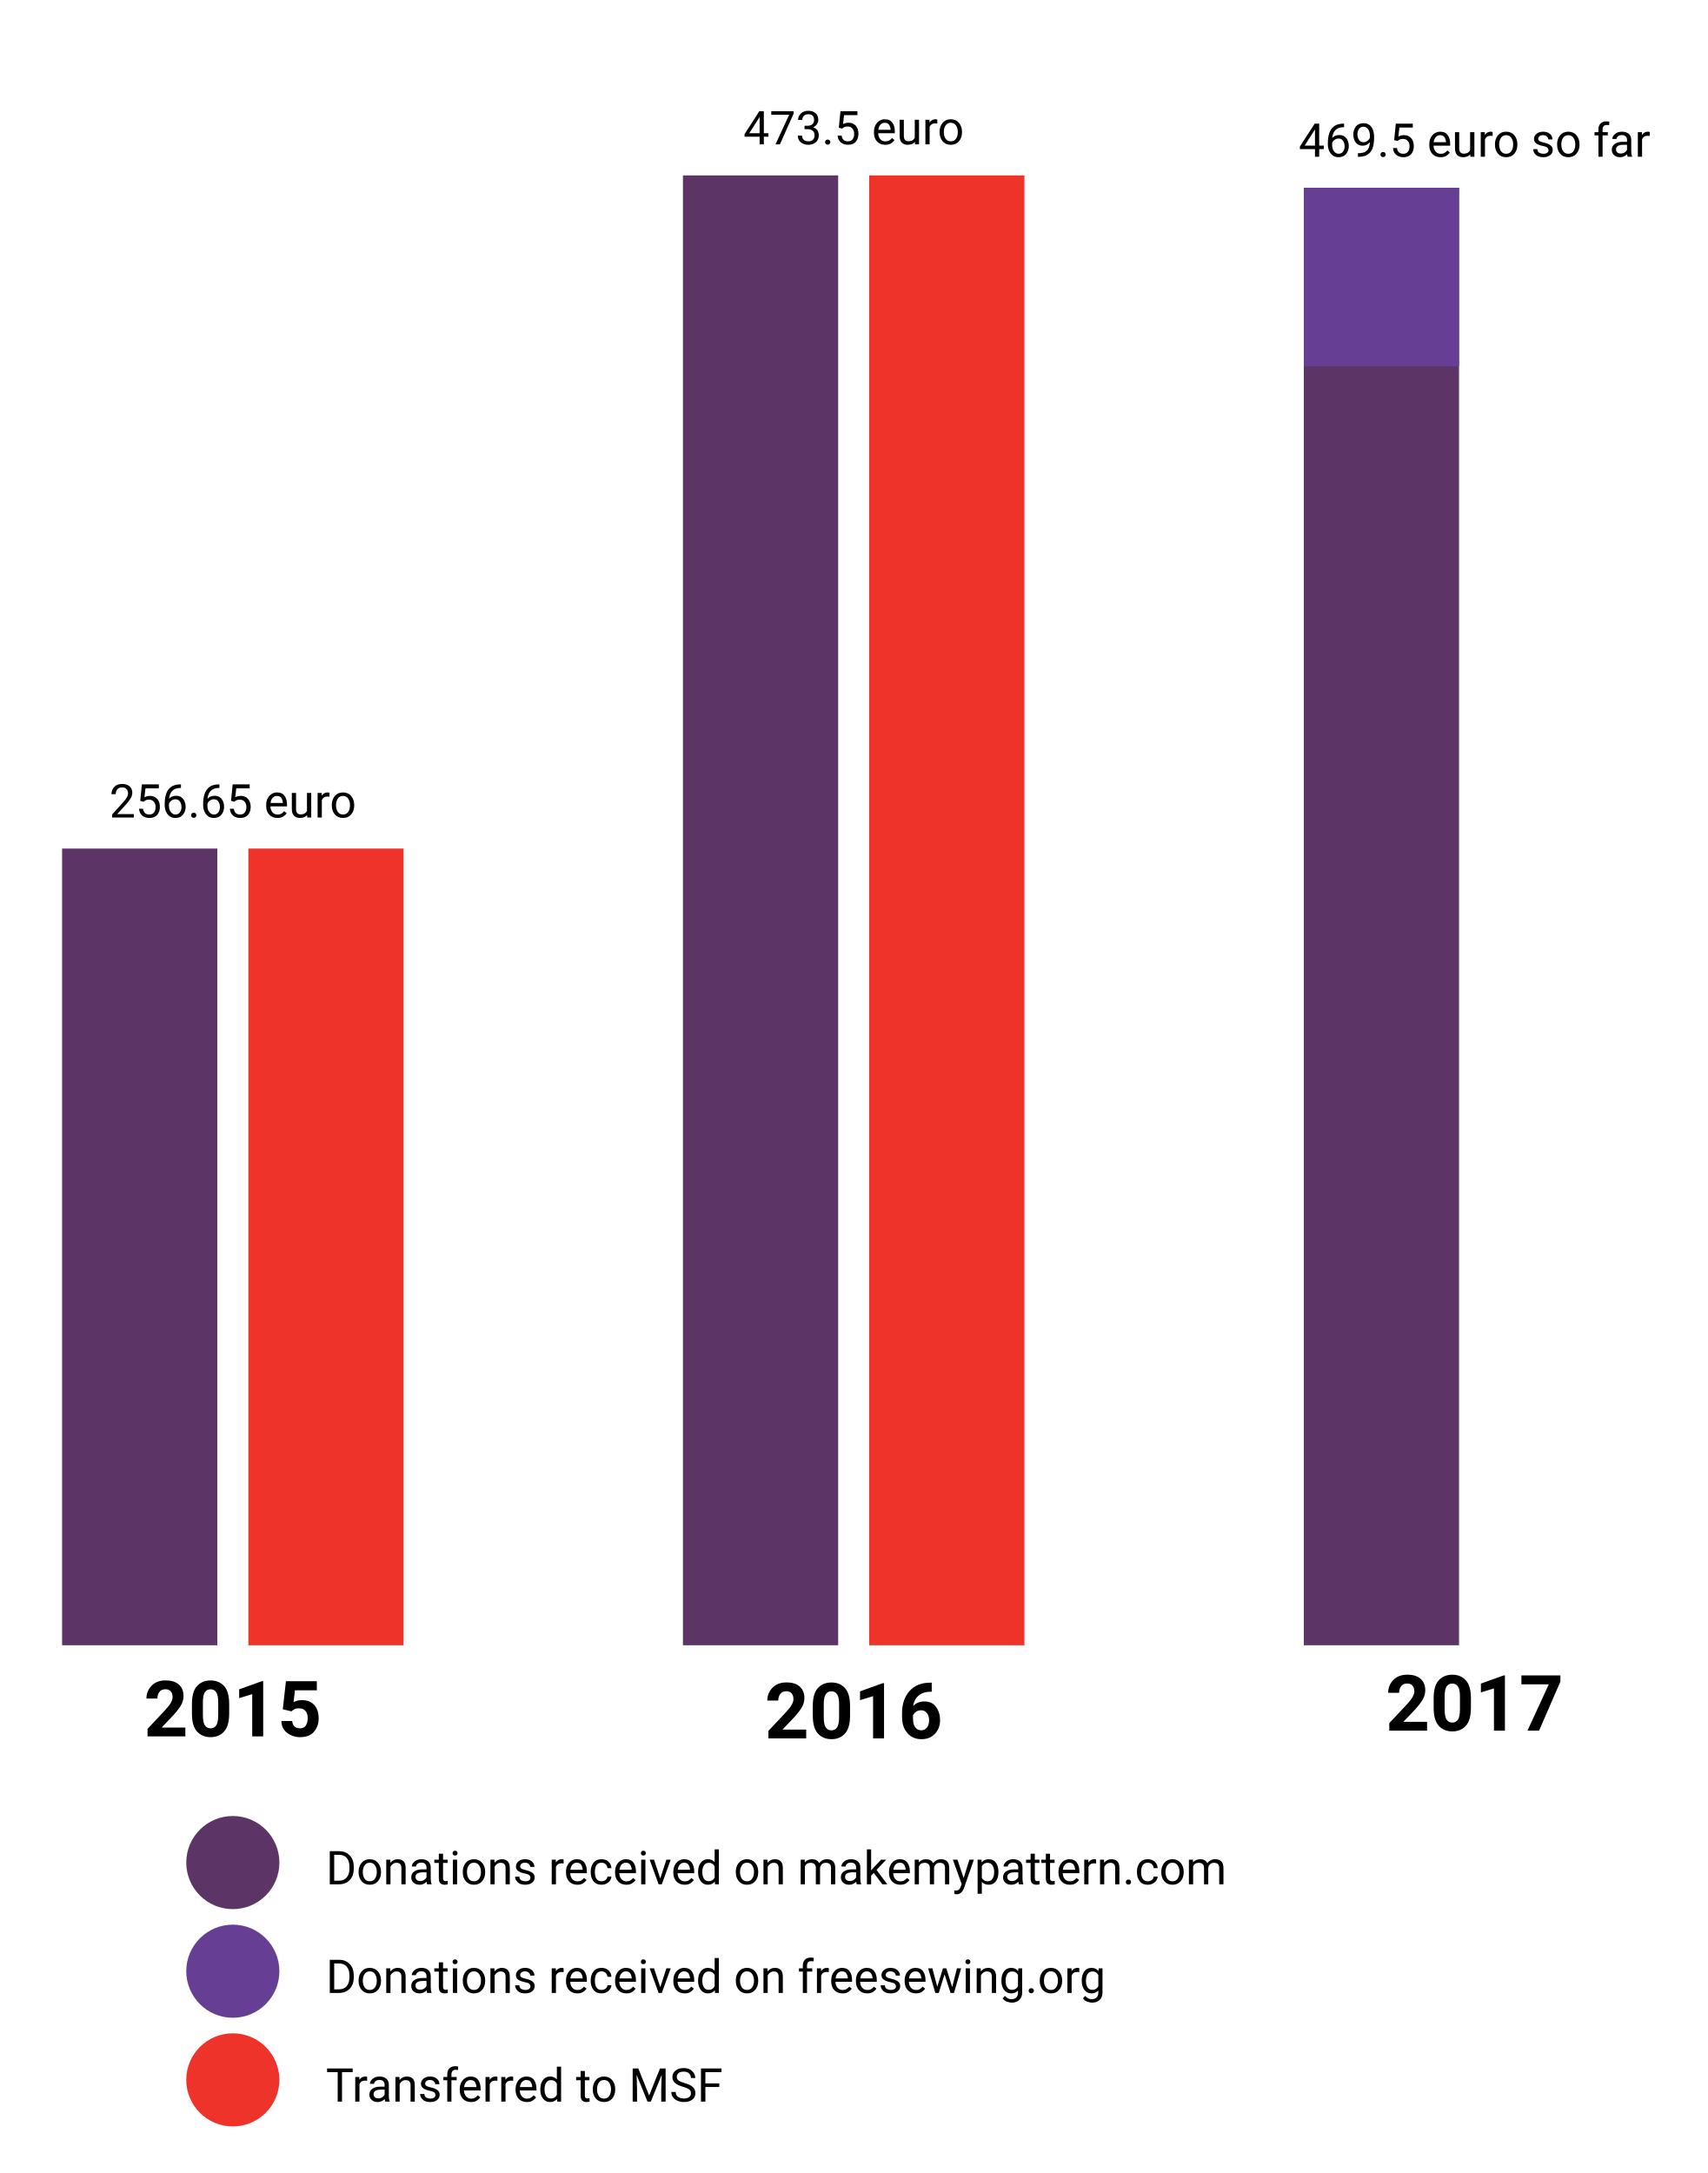
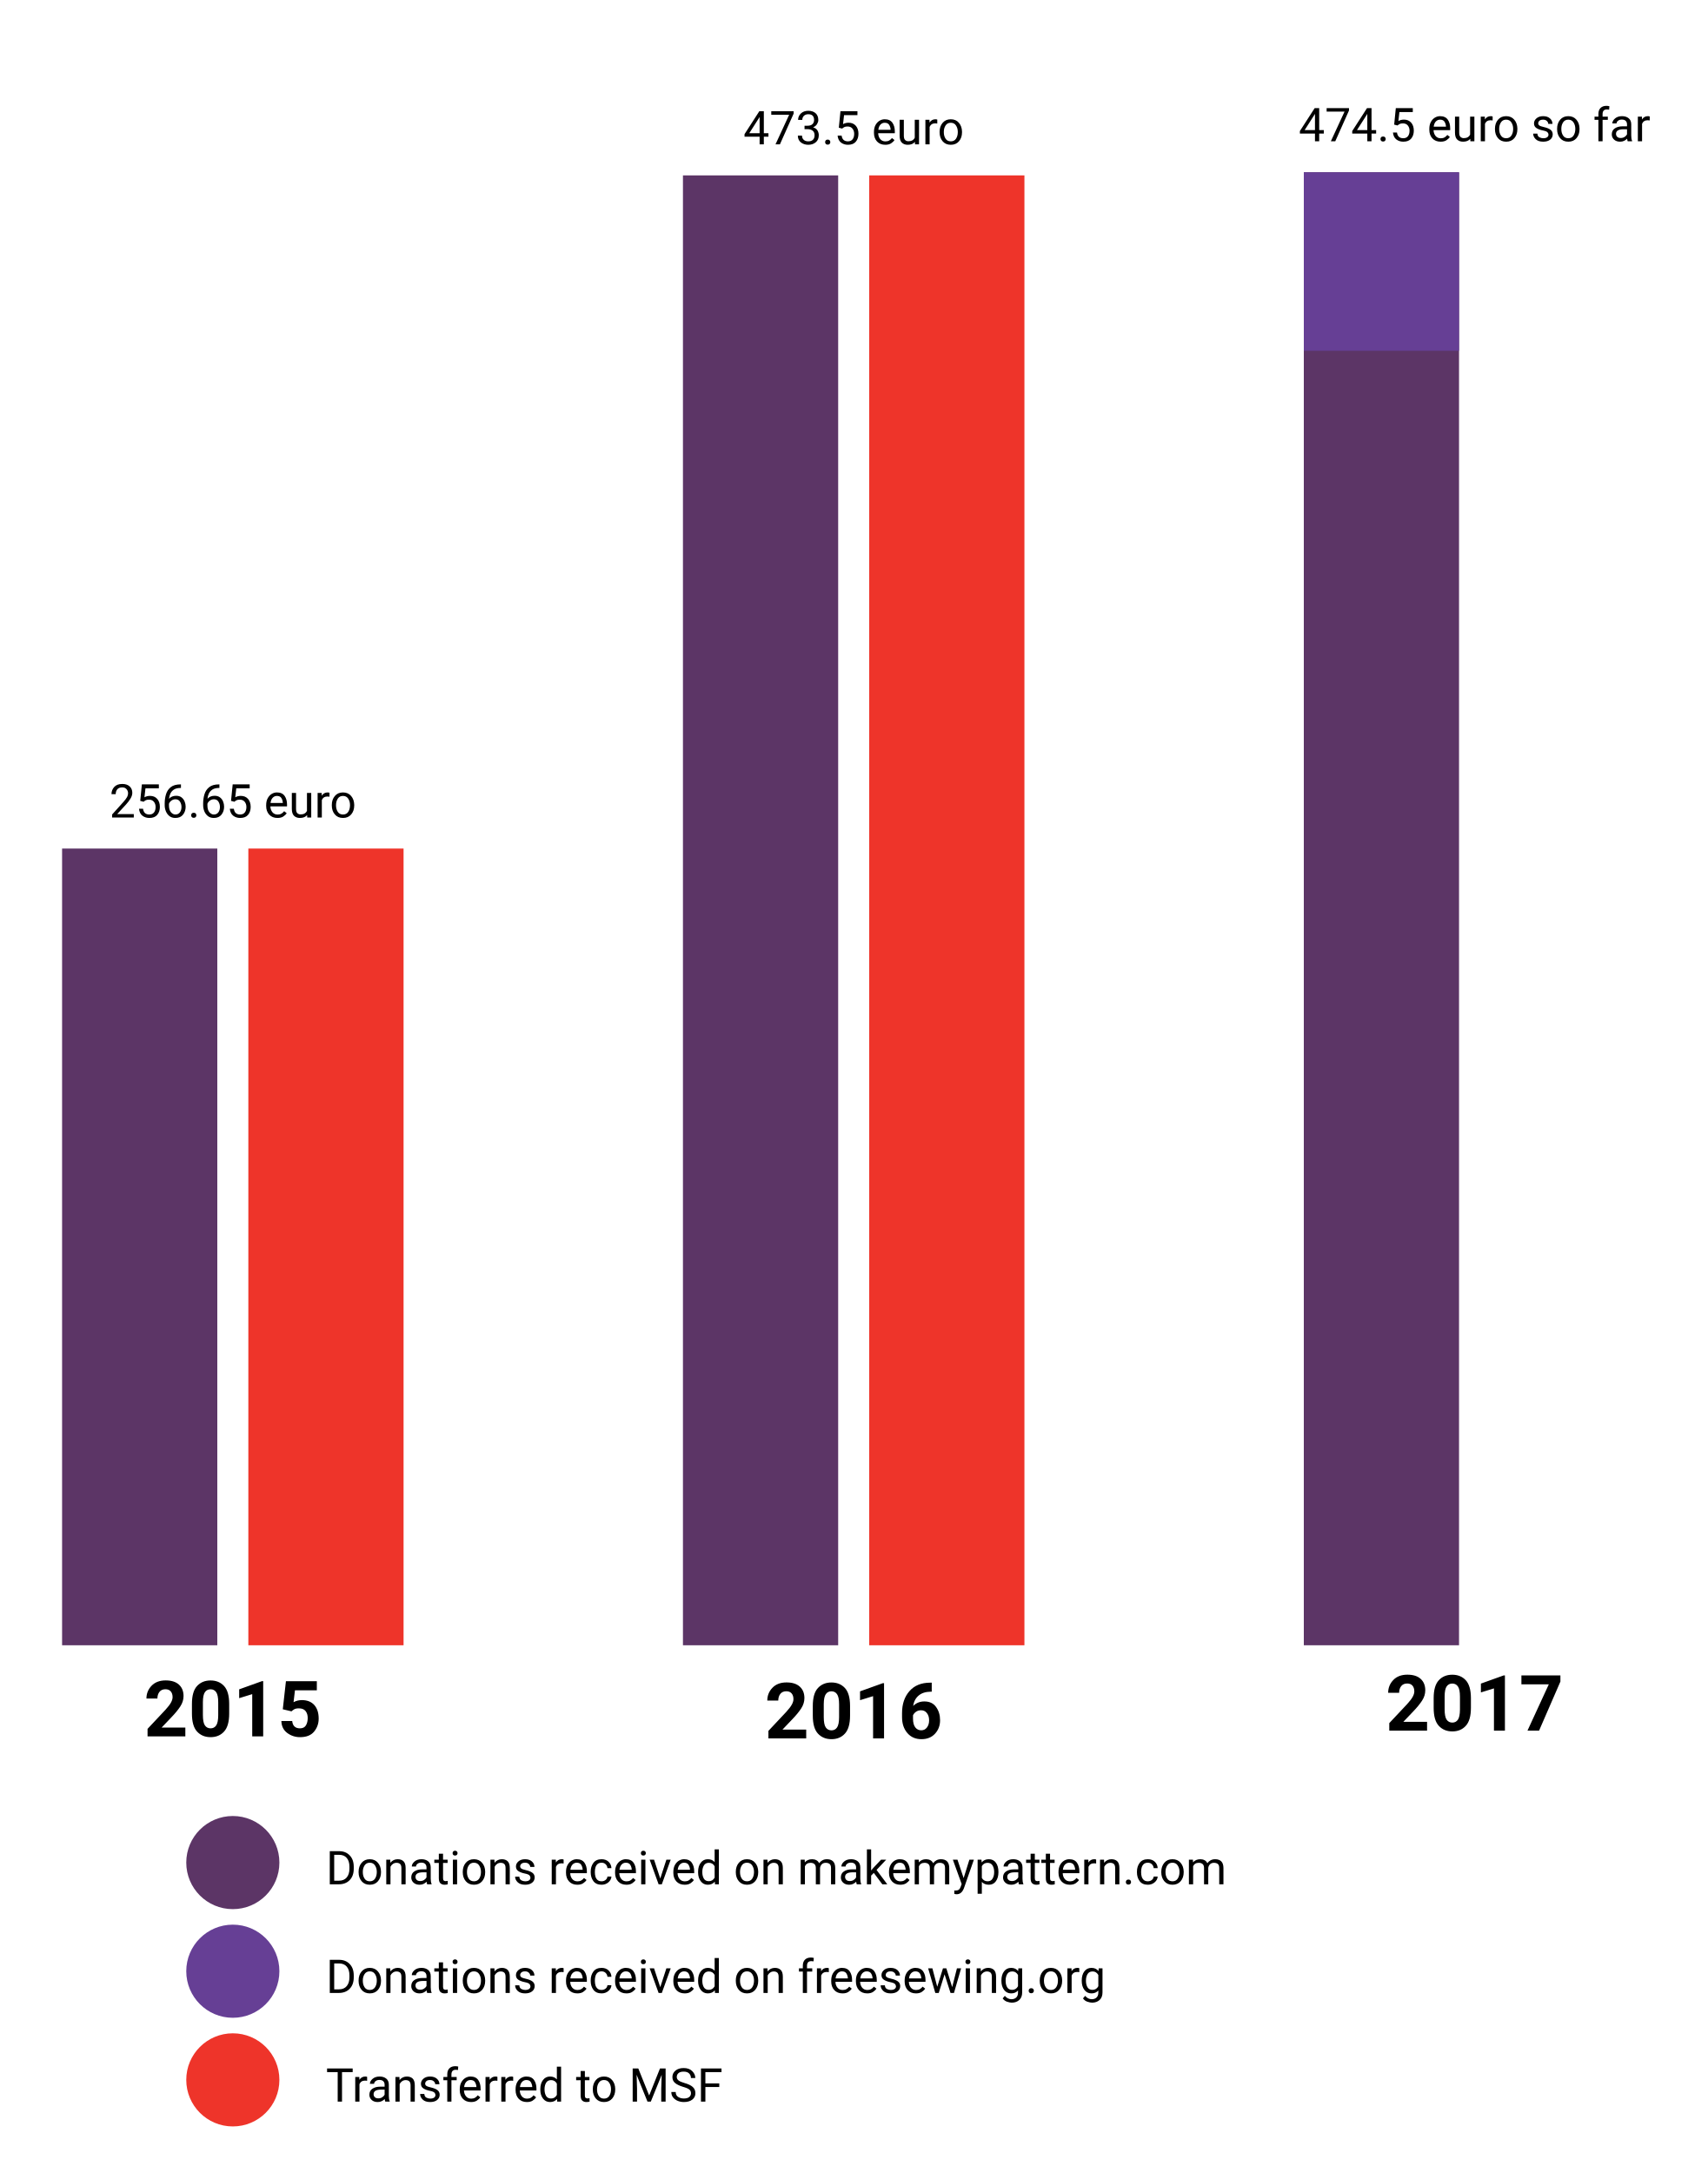
<svg xmlns="http://www.w3.org/2000/svg" width="550" height="700" viewBox="0 -530 550 700">
  <style type="text/css">
    
        rect.don.mmp{fill: #5c3566; stroke:none}
        rect.don{fill: #663f95; stroke:none}
        rect.msf{fill: #ee342a; stroke:none}
        text.fs{font-size:25px;font-family:-apple-system,system-ui,BlinkMacSystemFont,"Segoe UI",Roboto,"Helvetica Neue",Arial,sans-serif;fill:#000;text-anchor:middle;font-weight:600}
        text.sm{font-size:15px;font-family:-apple-system,system-ui,BlinkMacSystemFont,"Segoe UI",Roboto,"Helvetica Neue",Arial,sans-serif;fill:#000;text-anchor:middle;font-weight:400}
        text.legend{font-size:15px;font-family:-apple-system,system-ui,BlinkMacSystemFont,"Segoe UI",Roboto,"Helvetica Neue",Arial,sans-serif;fill:#000;text-anchor:start;font-weight:400}
    
    </style>
  <g transform="translate(0,-256.65)">
    <rect height="256.65" width="50" class="don mmp" x="20" y="0" />
    <rect height="256.65" width="50" class="msf" x="80" y="0" />
    <text class="fs" x="75" y="286">2015</text>
    <text class="sm" x="75" y="-10">256.65 euro</text>
  </g>
  <g transform="translate(0,-473.5)">
    <rect height="473.5" width="50" class="don mmp" x="220" y="0" />
    <rect height="473.5" width="50" class="msf" x="280" y="0" />
    <text class="fs" x="275" y="503.5">2016</text>
    <text class="sm" x="275" y="-10">473.5 euro</text>
  </g>
-   <g transform="translate(0,-469.5)">
-     <rect height="469.5" width="50" class="don mmp" x="420" y="0" />
+   <g transform="translate(0,-474.5)">
+     <rect height="474.5" width="50" class="don mmp" x="420" y="0" />
    <rect height="0" width="50" class="msf" x="480" y="0" />
-     <text class="fs" x="475" y="497">2017</text>
-     <text class="sm" x="475" y="-10">469.5 euro so far</text>
+     <text class="fs" x="475" y="502">2017</text>
+     <text class="sm" x="475" y="-10">474.5 euro so far</text>
  </g>
-   <g transform="translate(0,-469.5)">
+   <g transform="translate(0,-474.5)">
    <rect height="57.5" width="50" class="don" x="420" y="0" />
    <rect height="0" width="50" class="msf" x="480" y="0" />
  </g>
  <g transform="translate(0,70)">
    <circle cx="75" cy="0" r="15" fill="#5c3566" />
    <circle cx="75" cy="35" r="15" fill="#663f95" />
    <circle cx="75" cy="70" r="15" fill="#ee342a" />
    <text class="legend" x="105" y="7">Donations received on makemypattern.com</text>
    <text class="legend" x="105" y="42">Donations received on freesewing.org</text>
    <text class="legend" x="105" y="77">Transferred to MSF</text>
  </g>
</svg>
